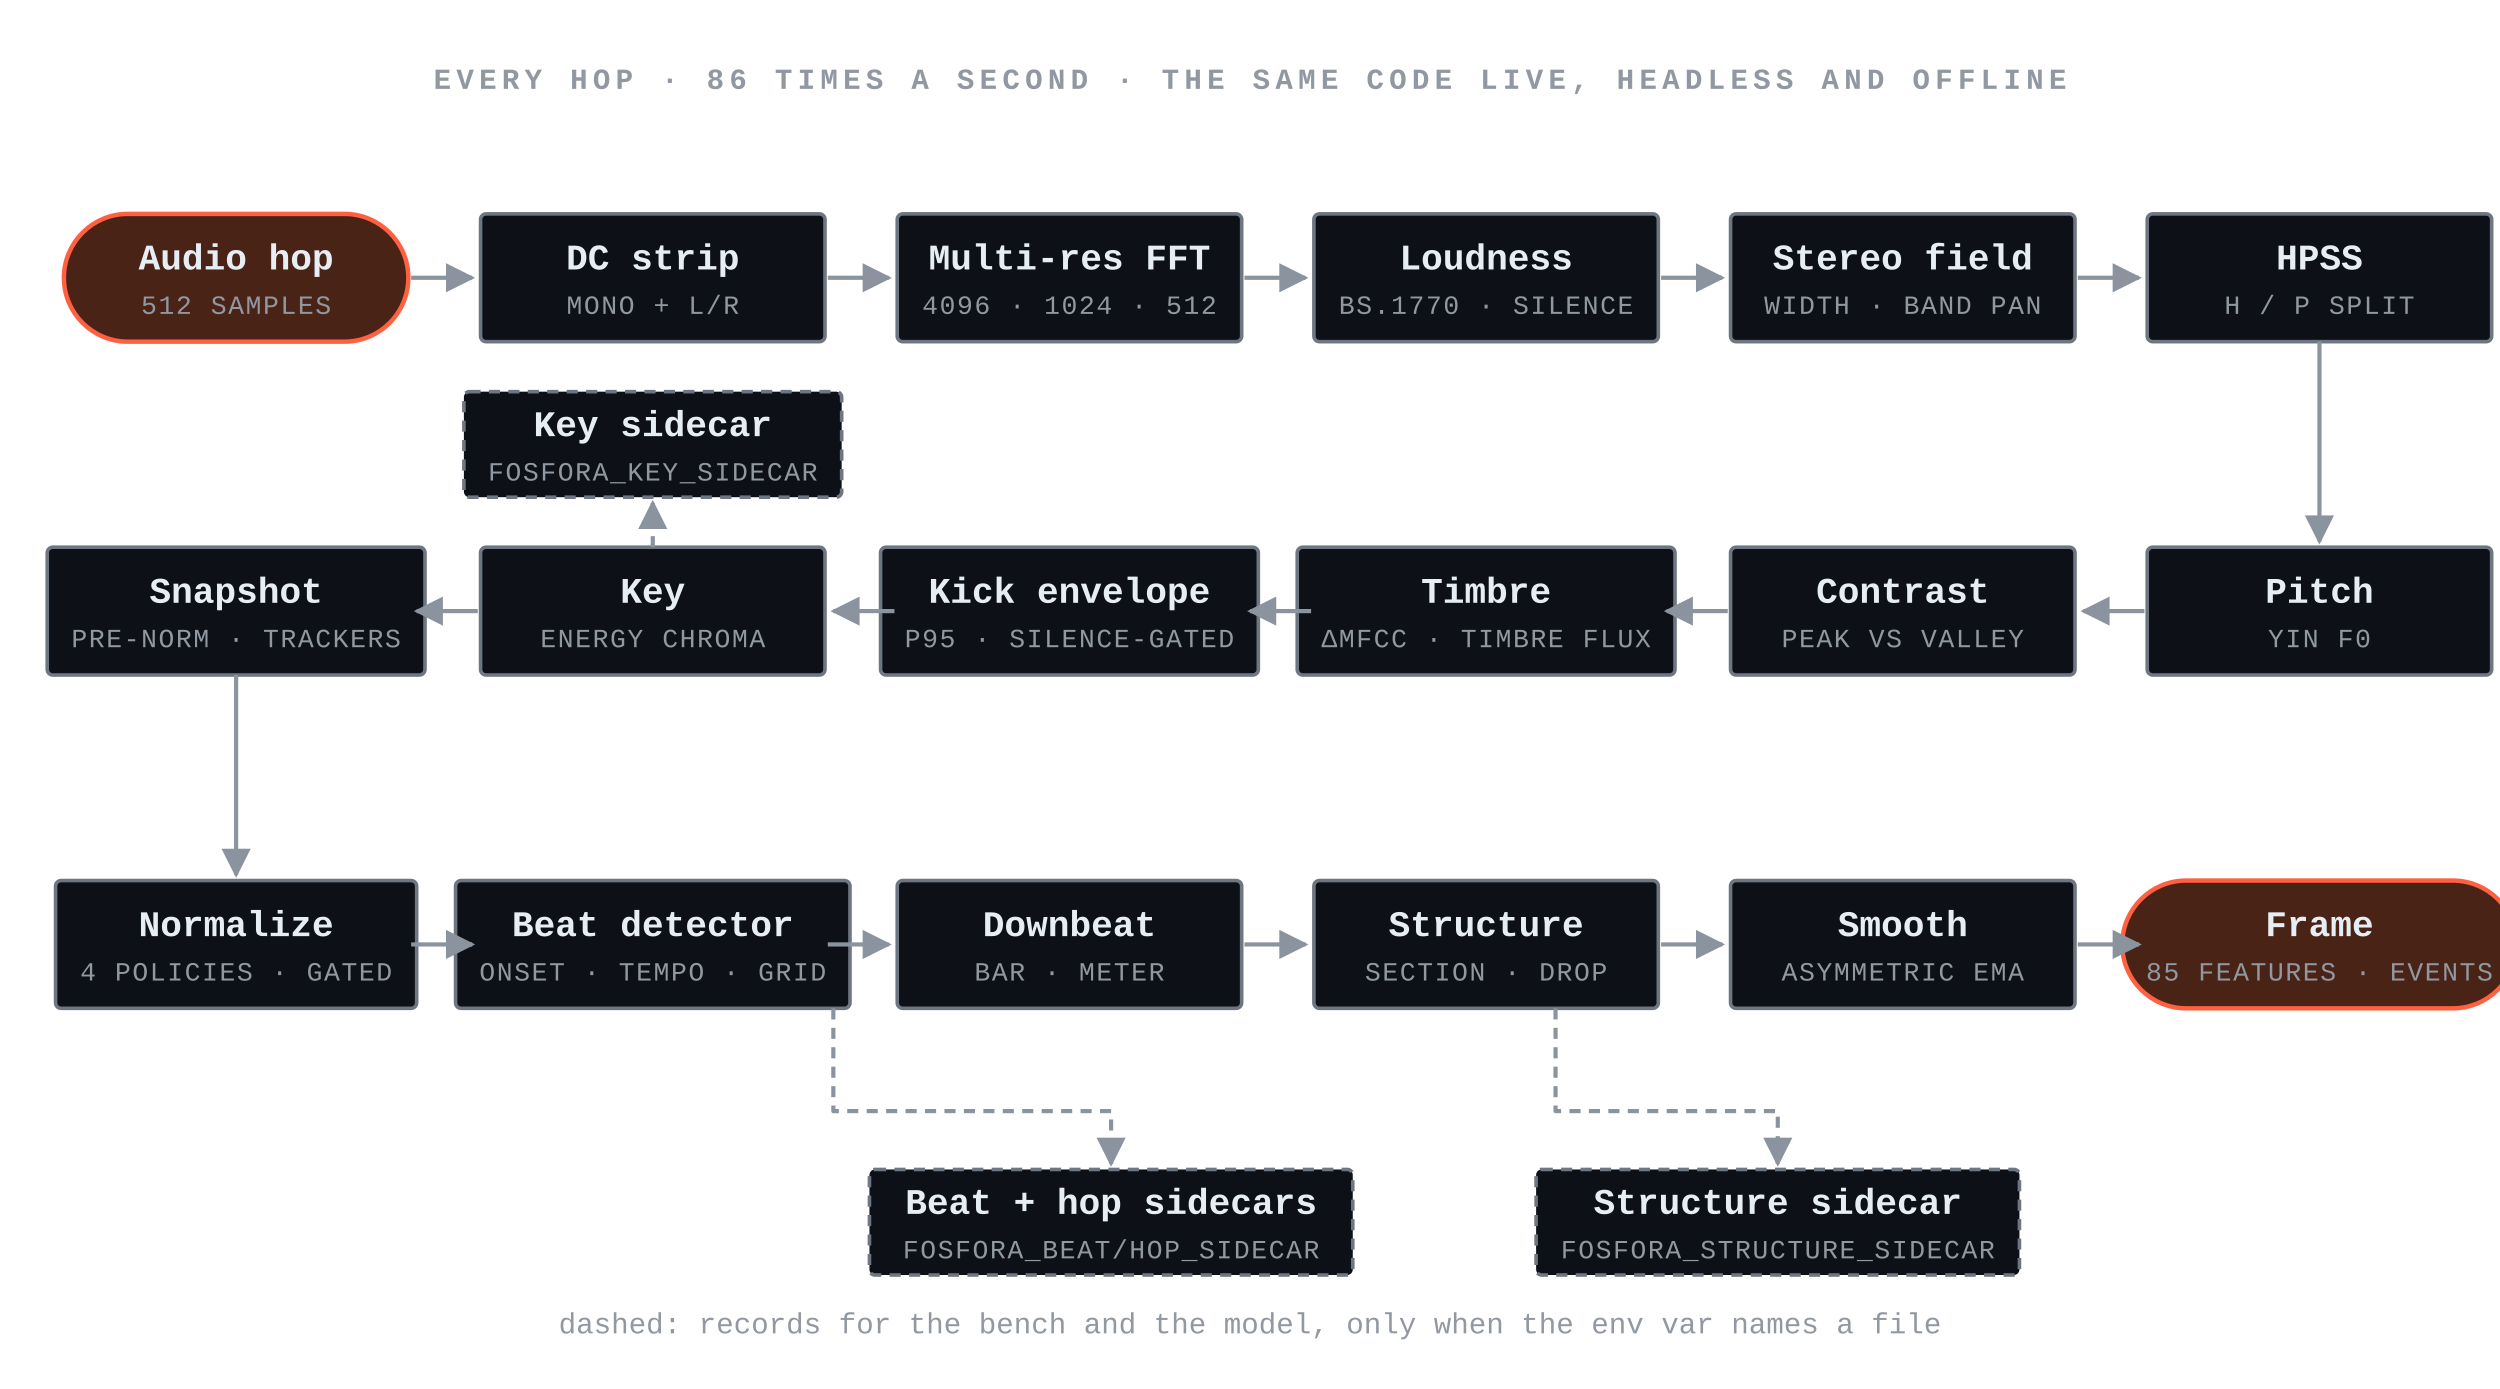
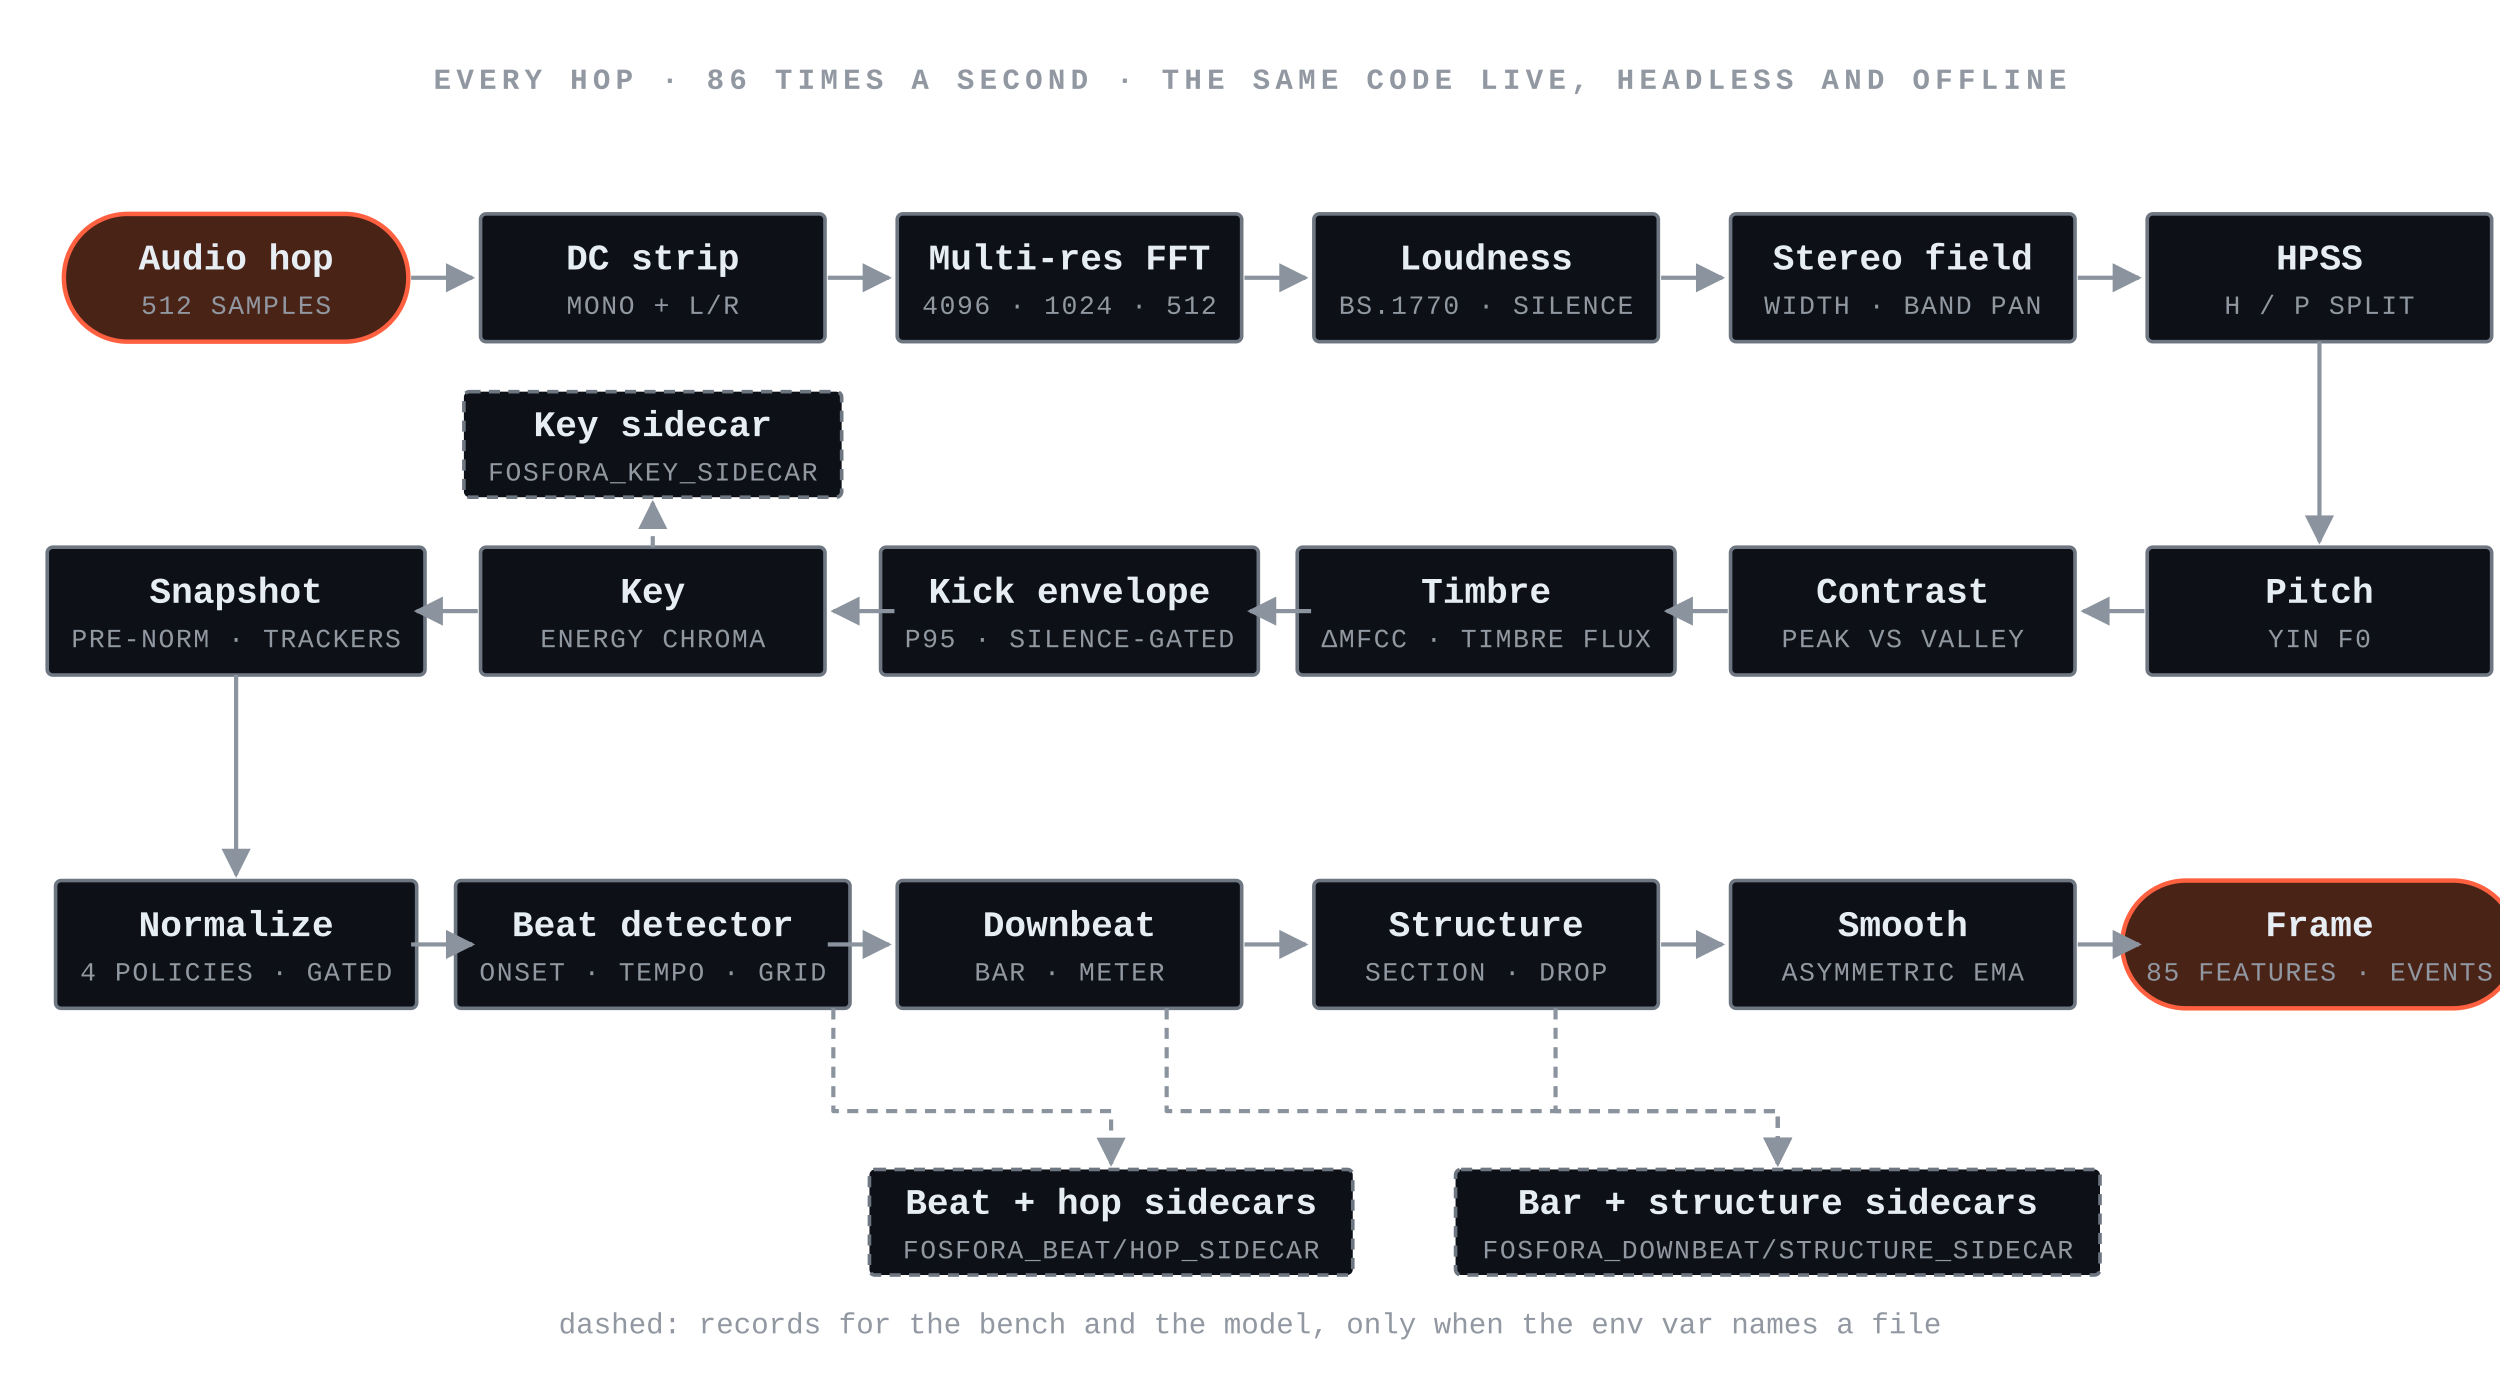
- <svg xmlns="http://www.w3.org/2000/svg" viewBox="0 0 900 500" width="900" height="500" role="img" aria-label="The per-hop chain: DC strip, multi-resolution FFT, loudness and the silence flag, stereo field, HPSS, pitch, contrast, timbre, kick envelope, key, a pre-normalization snapshot, normalize, the beat detector, downbeat, structure, smoothing, and the frame of 85 features and events; sidecars tap key, beat, hop evidence and structure when an env var names a file.">
+ <svg xmlns="http://www.w3.org/2000/svg" viewBox="0 0 900 500" width="900" height="500" role="img" aria-label="The per-hop chain: DC strip, multi-resolution FFT, loudness and the silence flag, stereo field, HPSS, pitch, contrast, timbre, kick envelope, key, a pre-normalization snapshot, normalize, the beat detector, downbeat, structure, smoothing, and the frame of 85 features and events; sidecars tap key, beat, hop evidence, downbeat and structure when an env var names a file.">
  <defs>
    <marker id="arrow" viewBox="0 0 10 10" refX="9" refY="5" markerWidth="7" markerHeight="7" orient="auto-start-reverse">
      <path d="M0 0 L10 5 L0 10 z" fill="#8b949e" />
    </marker>
    <marker id="arrow-blue" viewBox="0 0 10 10" refX="9" refY="5" markerWidth="7" markerHeight="7" orient="auto-start-reverse">
      <path d="M0 0 L10 5 L0 10 z" fill="#5090e0" />
    </marker>
    <marker id="arrow-orange" viewBox="0 0 10 10" refX="9" refY="5" markerWidth="7" markerHeight="7" orient="auto-start-reverse">
      <path d="M0 0 L10 5 L0 10 z" fill="#ff6040" />
    </marker>
  </defs>
  <style>
      text { font-family: ui-monospace, 'JetBrains Mono', SFMono-Regular, Menlo, Consolas, 'Liberation Mono', monospace; text-anchor: middle; }
      .title { font-size: 13px; font-weight: 600; fill: #e6edf3; }
      .sub { font-size: 9.5px; letter-spacing: 0.06em; fill: #9198a1; }
      .eyebrow { font-size: 10.5px; font-weight: 600; letter-spacing: 0.18em; fill: #9198a1; }
      .node { fill: #0d1117; stroke: #6e7681; stroke-width: 1.3; }
      .io { fill: #4a2317; stroke: #ff6040; stroke-width: 1.6; }
      .gate { fill: #14305c; stroke: #5090e0; stroke-width: 1.6; }
      .retry { fill: #1a2740; stroke: #5090e0; stroke-width: 1.3; }
      .band { fill: #161b22; stroke: #30363d; stroke-width: 1; }
      .group { fill: none; stroke: #484f58; stroke-width: 1.2; stroke-dasharray: 5 4; }
      .cam { fill: #0d1117; stroke: #8b949e; stroke-width: 1.1; }
      .edge { fill: none; stroke: #8b949e; stroke-width: 1.5; stroke-linejoin: round; }
      .edge.blue { stroke: #5090e0; marker-end: url(#arrow-blue); }
      .edge.orange { stroke: #ff6040; marker-end: url(#arrow-orange); }
      .edge-label { font-size: 11px; font-style: italic; fill: #9198a1; }
      .edge-label.blue { fill: #5090e0; font-style: normal; font-weight: 600; letter-spacing: 0.04em; font-size: 10.5px; }
      .edge-label.orange { fill: #ff6040; font-style: normal; font-weight: 600; letter-spacing: 0.04em; font-size: 10.5px; }
      .note { font-size: 10.5px; fill: #9198a1; }
    </style>
  <text x="450" y="32" class="eyebrow" style="text-anchor: middle">EVERY HOP · 86 TIMES A SECOND · THE SAME CODE LIVE, HEADLESS AND OFFLINE</text>
  <rect x="23" y="77" width="124" height="46" rx="23" class="io" />
  <text x="85" y="97" class="title">Audio hop</text>
  <text x="85" y="113" class="sub">512 SAMPLES</text>
  <rect x="173" y="77" width="124" height="46" rx="2" class="node" />
  <text x="235" y="97" class="title">DC strip</text>
  <text x="235" y="113" class="sub">MONO + L/R</text>
  <rect x="323" y="77" width="124" height="46" rx="2" class="node" />
  <text x="385" y="97" class="title">Multi-res FFT</text>
  <text x="385" y="113" class="sub">4096 · 1024 · 512</text>
  <rect x="473" y="77" width="124" height="46" rx="2" class="node" />
  <text x="535" y="97" class="title">Loudness</text>
  <text x="535" y="113" class="sub">BS.1770 · SILENCE</text>
  <rect x="623" y="77" width="124" height="46" rx="2" class="node" />
  <text x="685" y="97" class="title">Stereo field</text>
  <text x="685" y="113" class="sub">WIDTH · BAND PAN</text>
  <rect x="773" y="77" width="124" height="46" rx="2" class="node" />
  <text x="835" y="97" class="title">HPSS</text>
  <text x="835" y="113" class="sub">H / P SPLIT</text>
  <path d="M148 100 H170" class="edge" marker-end="url(#arrow)" />
  <path d="M298 100 H320" class="edge" marker-end="url(#arrow)" />
  <path d="M448 100 H470" class="edge" marker-end="url(#arrow)" />
  <path d="M598 100 H620" class="edge" marker-end="url(#arrow)" />
  <path d="M748 100 H770" class="edge" marker-end="url(#arrow)" />
  <rect x="773" y="197" width="124" height="46" rx="2" class="node" />
  <text x="835" y="217" class="title">Pitch</text>
  <text x="835" y="233" class="sub">YIN F0</text>
  <rect x="623" y="197" width="124" height="46" rx="2" class="node" />
  <text x="685" y="217" class="title">Contrast</text>
  <text x="685" y="233" class="sub">PEAK VS VALLEY</text>
  <rect x="467" y="197" width="136" height="46" rx="2" class="node" />
  <text x="535" y="217" class="title">Timbre</text>
  <text x="535" y="233" class="sub">ΔMFCC · TIMBRE FLUX</text>
  <rect x="317" y="197" width="136" height="46" rx="2" class="node" />
  <text x="385" y="217" class="title">Kick envelope</text>
  <text x="385" y="233" class="sub">P95 · SILENCE-GATED</text>
  <rect x="173" y="197" width="124" height="46" rx="2" class="node" />
  <text x="235" y="217" class="title">Key</text>
  <text x="235" y="233" class="sub">ENERGY CHROMA</text>
  <rect x="17" y="197" width="136" height="46" rx="2" class="node" />
  <text x="85" y="217" class="title">Snapshot</text>
  <text x="85" y="233" class="sub">PRE-NORM · TRACKERS</text>
  <path d="M772 220 H750" class="edge" marker-end="url(#arrow)" />
  <path d="M622 220 H600" class="edge" marker-end="url(#arrow)" />
  <path d="M472 220 H450" class="edge" marker-end="url(#arrow)" />
  <path d="M322 220 H300" class="edge" marker-end="url(#arrow)" />
  <path d="M172 220 H150" class="edge" marker-end="url(#arrow)" />
  <rect x="20" y="317" width="130" height="46" rx="2" class="node" />
  <text x="85" y="337" class="title">Normalize</text>
  <text x="85" y="353" class="sub">4 POLICIES · GATED</text>
  <rect x="164" y="317" width="142" height="46" rx="2" class="node" />
  <text x="235" y="337" class="title">Beat detector</text>
  <text x="235" y="353" class="sub">ONSET · TEMPO · GRID</text>
  <rect x="323" y="317" width="124" height="46" rx="2" class="node" />
  <text x="385" y="337" class="title">Downbeat</text>
  <text x="385" y="353" class="sub">BAR · METER</text>
  <rect x="473" y="317" width="124" height="46" rx="2" class="node" />
  <text x="535" y="337" class="title">Structure</text>
  <text x="535" y="353" class="sub">SECTION · DROP</text>
  <rect x="623" y="317" width="124" height="46" rx="2" class="node" />
  <text x="685" y="337" class="title">Smooth</text>
  <text x="685" y="353" class="sub">ASYMMETRIC EMA</text>
  <rect x="764" y="317" width="142" height="46" rx="23" class="io" />
  <text x="835" y="337" class="title">Frame</text>
  <text x="835" y="353" class="sub">85 FEATURES · EVENTS</text>
  <path d="M148 340 H170" class="edge" marker-end="url(#arrow)" />
  <path d="M298 340 H320" class="edge" marker-end="url(#arrow)" />
  <path d="M448 340 H470" class="edge" marker-end="url(#arrow)" />
  <path d="M598 340 H620" class="edge" marker-end="url(#arrow)" />
  <path d="M748 340 H770" class="edge" marker-end="url(#arrow)" />
  <path d="M835 123 V195" class="edge" marker-end="url(#arrow)" />
  <path d="M85 243 V315" class="edge" marker-end="url(#arrow)" />
  <rect x="167" y="141" width="136" height="38" rx="2" class="node" stroke-dasharray="4 3" />
  <text x="235" y="157" class="title">Key sidecar</text>
  <text x="235" y="173" class="sub">FOSFORA_KEY_SIDECAR</text>
  <rect x="313" y="421" width="174" height="38" rx="2" class="node" stroke-dasharray="4 3" />
  <text x="400" y="437" class="title">Beat + hop sidecars</text>
  <text x="400" y="453" class="sub">FOSFORA_BEAT/HOP_SIDECAR</text>
-   <rect x="553" y="421" width="174" height="38" rx="2" class="node" stroke-dasharray="4 3" />
-   <text x="640" y="437" class="title">Structure sidecar</text>
-   <text x="640" y="453" class="sub">FOSFORA_STRUCTURE_SIDECAR</text>
+   <rect x="524" y="421" width="232" height="38" rx="2" class="node" stroke-dasharray="4 3" />
+   <text x="640" y="437" class="title">Bar + structure sidecars</text>
+   <text x="640" y="453" class="sub">FOSFORA_DOWNBEAT/STRUCTURE_SIDECAR</text>
  <path d="M235 197 V181" class="edge" stroke-dasharray="4 3" marker-end="url(#arrow)" />
  <path d="M300 363 V400 H400 V419" class="edge" stroke-dasharray="4 3" marker-end="url(#arrow)" />
  <path d="M560 363 V400 H640 V419" class="edge" stroke-dasharray="4 3" marker-end="url(#arrow)" />
+   <path d="M420 363 V400 H640 V419" class="edge" stroke-dasharray="4 3" marker-end="url(#arrow)" />
  <text x="450" y="480" class="note" style="text-anchor: middle">dashed: records for the bench and the model, only when the env var names a file</text>
</svg>
